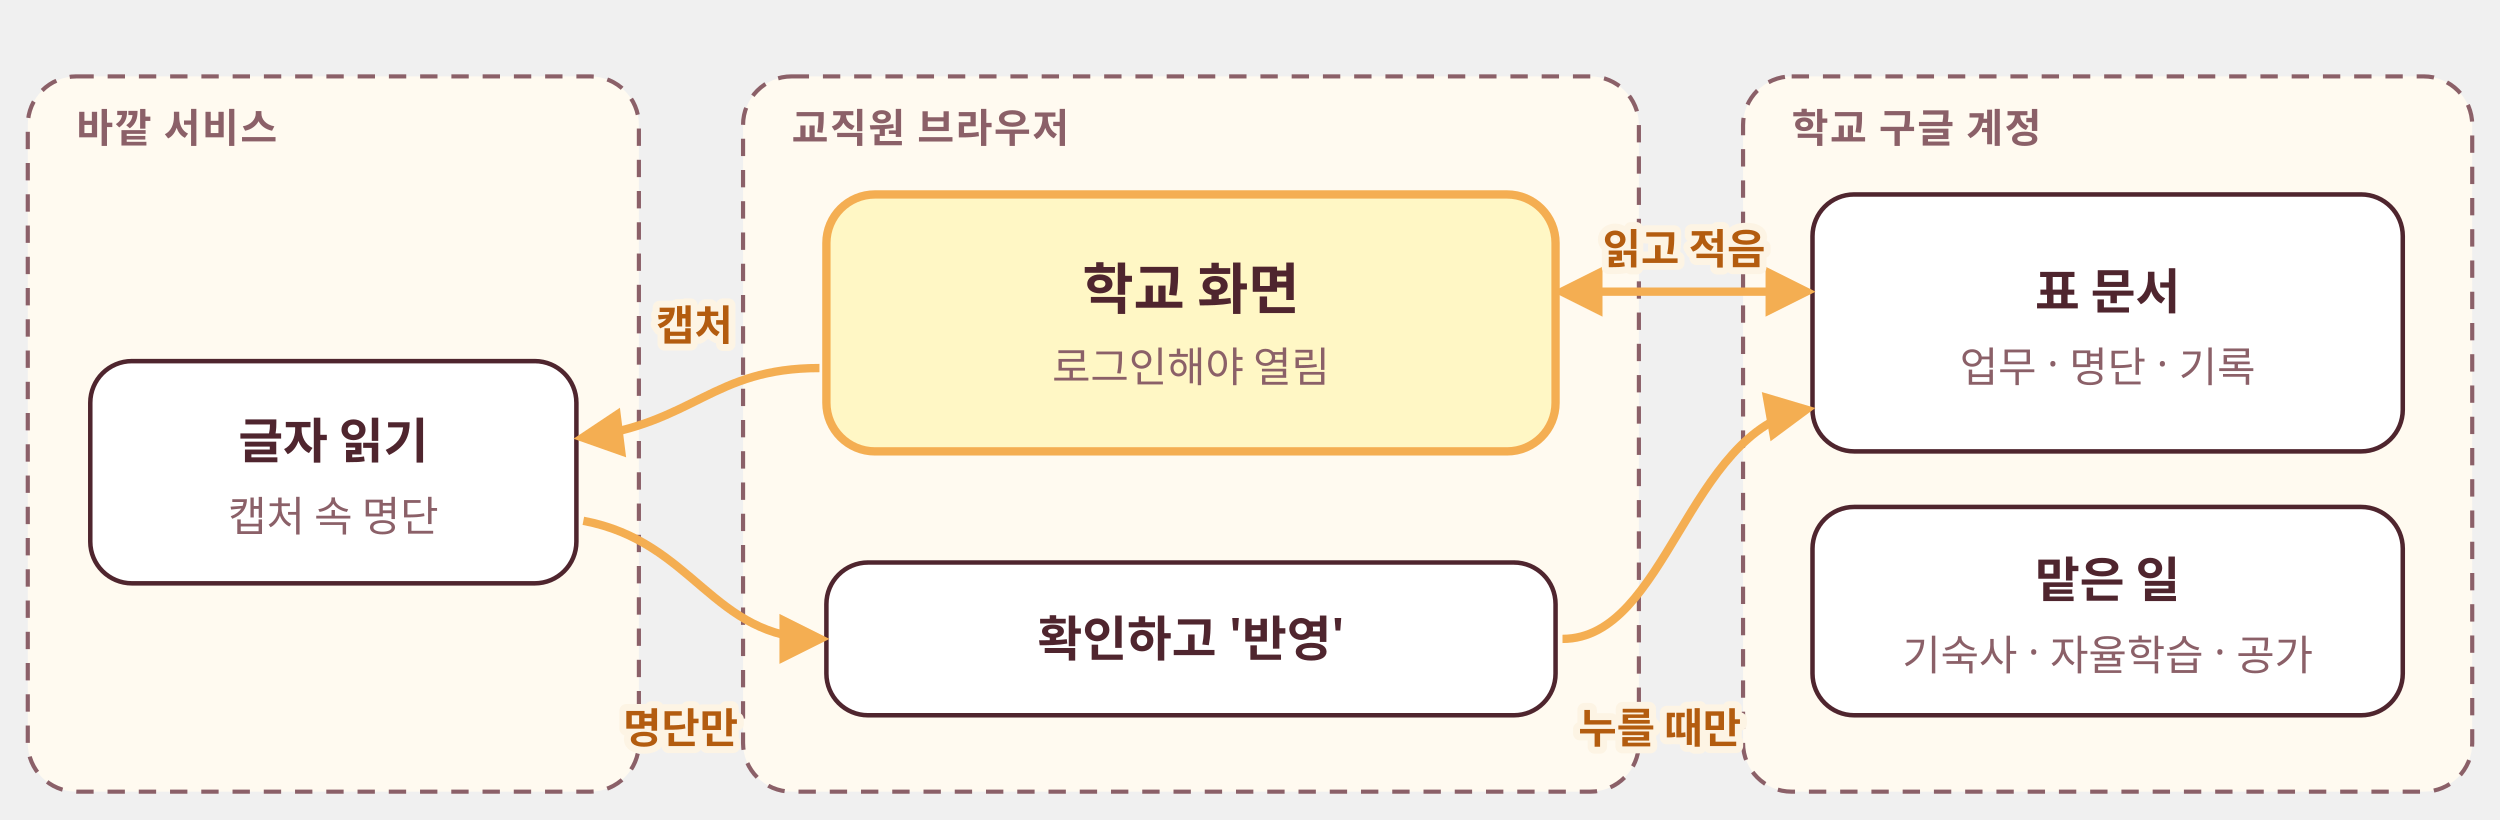
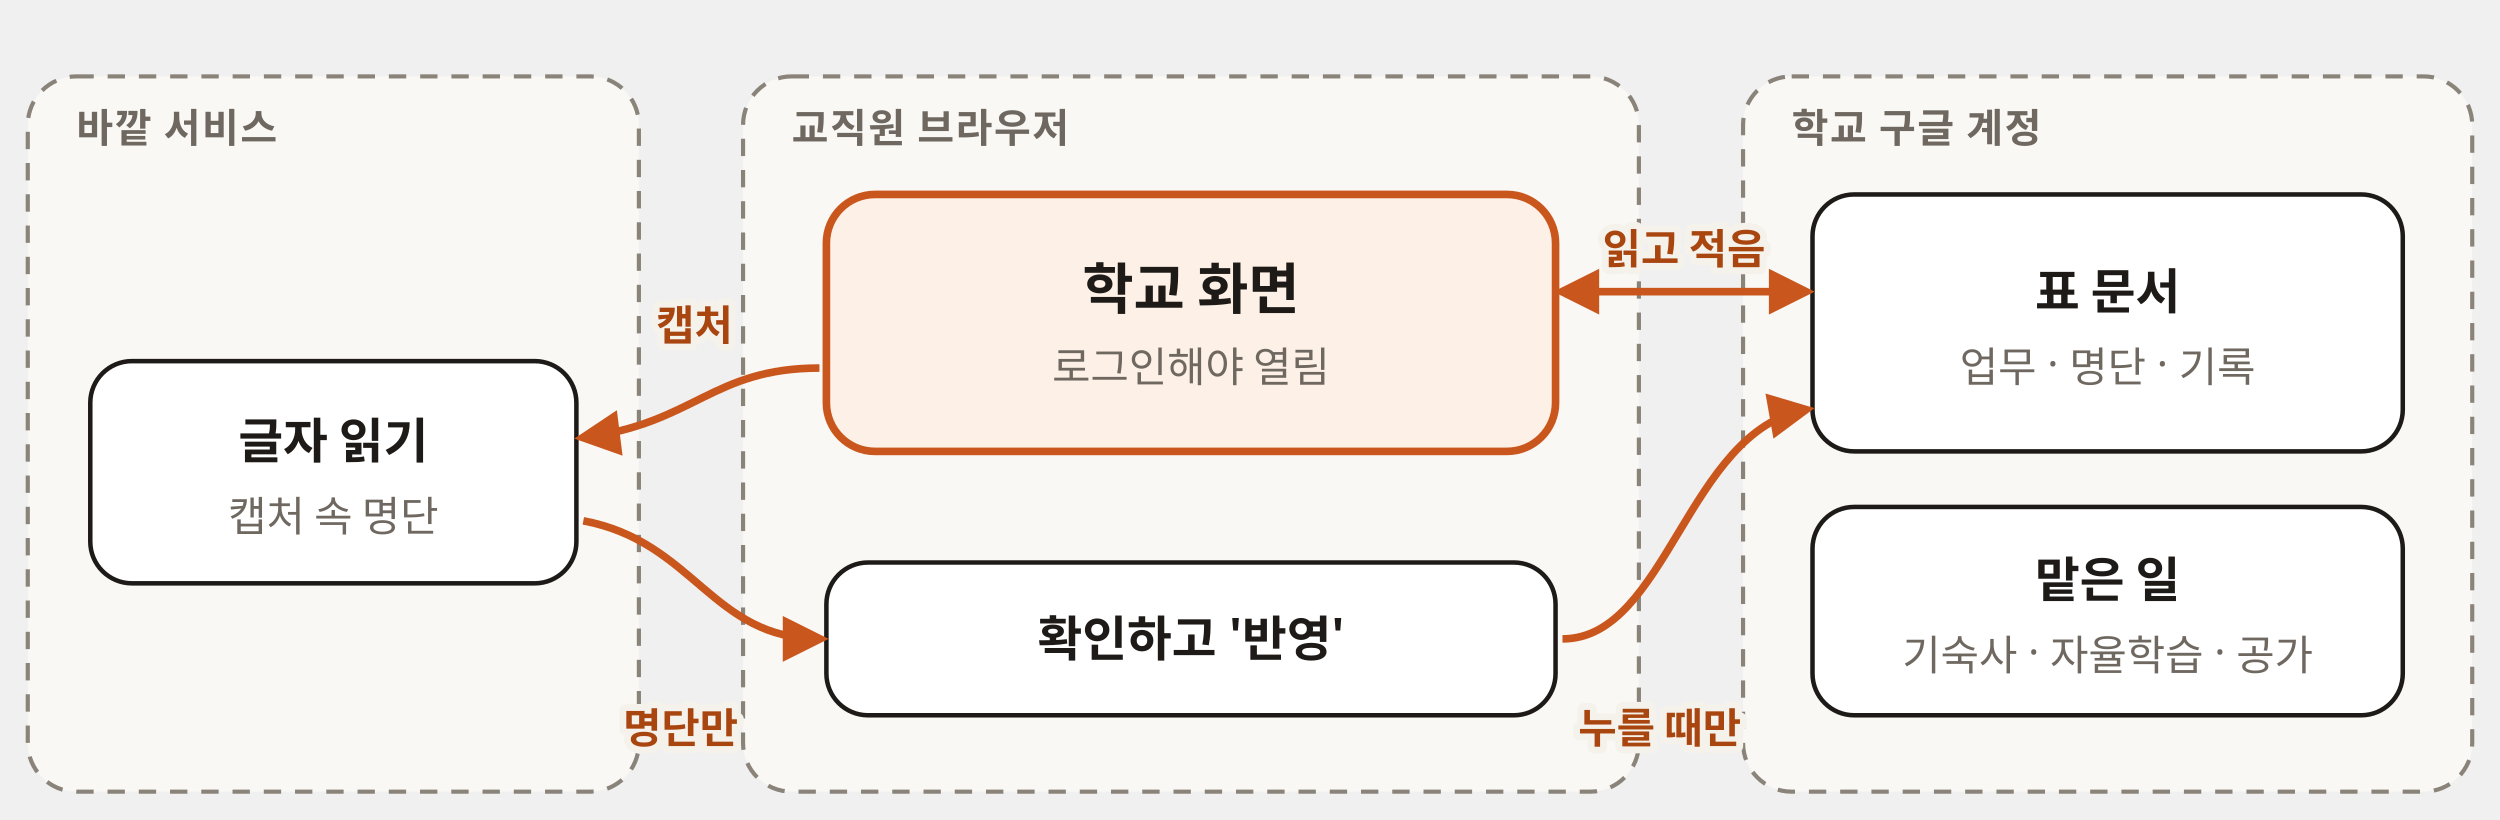
<svg xmlns="http://www.w3.org/2000/svg" viewBox="0 0 720 236" role="img" aria-label="교직원 브라우저의 학교 화면은 학교 구글 계정의 표 문서와 읽고 적는다. 캡처는 바깥 글자 읽기 서비스에 다녀오며 명단만 돌아오고, 확인 화면에서 반영을 누를 때만 표 문서에 들어간다.">
  <style>
-     text { font-family: "Pretendard", "Apple SD Gothic Neo", "Malgun Gothic", sans-serif; }
-     .box  { fill: #ffffff; stroke: #4f252e; stroke-width: 1.3; }
-     .key  { fill: #fff7c5; stroke: #f4ae52; stroke-width: 2.4; }
-     .ghost { fill: none; stroke: #8b6068; stroke-width: 1.3; stroke-dasharray: 4 4; }
-     .chip { fill: #c1ebe9; }
-     .zone { fill: #fffaf0; stroke: #8b6068; stroke-width: 1.2; stroke-dasharray: 5 4; }
-     .ring { fill: none; stroke: #8b6068; stroke-width: 1; stroke-dasharray: 2 4; }
-     .ln   { stroke: #4f252e; stroke-width: 1.4; fill: none; }
-     .arw  { stroke: #f4ae52; stroke-width: 2.4; fill: none; }
-     .no   { stroke: #8b6068; stroke-width: 1.6; fill: none; stroke-dasharray: 4 4; }
-     .x    { stroke: #b35c0f; stroke-width: 2.4; stroke-linecap: round; }
-     .dot  { fill: #f4ae52; }
-     .node { fill: #4f252e; }
-     .t  { fill: #4f252e; font-size: 14px; font-weight: 700; }
-     .tb { fill: #4f252e; font-size: 16px; font-weight: 700; }
-     .s  { fill: #8b6068; font-size: 12px; }
-     .c  { fill: #4f252e; font-size: 12.5px; font-weight: 600; }
-     .zl { fill: #8b6068; font-size: 11.5px; font-weight: 700; letter-spacing: .04em; }
-     .rl { fill: #8b6068; font-size: 10.5px; }
-     .al { fill: #b35c0f; font-size: 12px; font-weight: 600;
-           paint-order: stroke; stroke: #fdf4e4; stroke-width: 4px; stroke-linejoin: round; }
+     text { font-family: "Pretendard Variable", "Pretendard", "Apple SD Gothic Neo", "Malgun Gothic", sans-serif; }
+     .box  { fill: #ffffff; stroke: #1d1a17; stroke-width: 1.3; }
+     .key  { fill: #fdf0e6; stroke: #c9561c; stroke-width: 2.2; }
+     .ghost { fill: none; stroke: #6f6860; stroke-width: 1.3; stroke-dasharray: 4 4; }
+     .chip { fill: #ebe6de; }
+     .zone { fill: #faf8f4; stroke: #8a837a; stroke-width: 1.2; stroke-dasharray: 5 4; }
+     .ring { fill: none; stroke: #8a837a; stroke-width: 1; stroke-dasharray: 2 4; }
+     .ln   { stroke: #1d1a17; stroke-width: 1.4; fill: none; }
+     .arw  { stroke: #c9561c; stroke-width: 2.2; fill: none; }
+     .no   { stroke: #8a837a; stroke-width: 1.6; fill: none; stroke-dasharray: 4 4; }
+     .x    { stroke: #a9460f; stroke-width: 2.4; stroke-linecap: round; }
+     .dot  { fill: #c9561c; }
+     .node { fill: #1d1a17; }
+     .t  { fill: #1d1a17; font-size: 14px; font-weight: 700; }
+     .tb { fill: #1d1a17; font-size: 16px; font-weight: 800; }
+     .s  { fill: #6f6860; font-size: 12px; }
+     .c  { fill: #1d1a17; font-size: 12.5px; font-weight: 600; }
+     .zl { fill: #6f6860; font-size: 11.5px; font-weight: 700; letter-spacing: .04em; }
+     .rl { fill: #6f6860; font-size: 10.5px; }
+     .al { fill: #a9460f; font-size: 12px; font-weight: 700;
+           paint-order: stroke; stroke: #f5f2ec; stroke-width: 4px; stroke-linejoin: round; }
    @media (prefers-color-scheme: dark) {
-       .box  { fill: #32191f; stroke: #f8ece1; }
-       .key  { fill: #4a3a1e; }
-       .ghost, .zone, .ring, .no { stroke: #c6a29e; }
-       .chip { fill: #1d5a5c; }
-       .zone { fill: #2f171c; }
-       .ln   { stroke: #f8ece1; }
-       .x    { stroke: #f4ae52; }
-       .node { fill: #f8ece1; }
-       .t, .tb, .c { fill: #f8ece1; }
-       .s, .zl, .rl { fill: #c6a29e; }
-       .al { fill: #f4ae52; stroke: #2c151a; }
+       .box  { fill: #262220; stroke: #f1ece6; }
+       .key  { fill: #3a2618; stroke: #f08a4b; }
+       .ghost, .zone, .ring, .no { stroke: #a79f95; }
+       .chip { fill: #2d2824; }
+       .zone { fill: #1f1b18; }
+       .ln   { stroke: #f1ece6; }
+       .arw  { stroke: #f08a4b; }
+       .dot  { fill: #f08a4b; }
+       .x    { stroke: #f39a62; }
+       .node { fill: #f1ece6; }
+       .t, .tb, .c { fill: #f1ece6; }
+       .s, .zl, .rl { fill: #a79f95; }
+       .al { fill: #f39a62; stroke: #221e1b; }
    }
  </style>
  <defs>
    <marker id="h" viewBox="0 0 10 10" refX="8" refY="5" markerWidth="6" markerHeight="6" orient="auto-start-reverse">
      <path d="M0 0 L10 5 L0 10 z" class="dot" />
    </marker>
  </defs>
  <rect x="8" y="22" width="176" height="206" rx="14" class="zone" />
  <text x="22" y="41" text-anchor="start" class="zl">바깥 서비스</text>
  <rect x="214" y="22" width="258" height="206" rx="14" class="zone" />
  <text x="228" y="41" text-anchor="start" class="zl">교직원 브라우저</text>
  <rect x="502" y="22" width="210" height="206" rx="14" class="zone" />
  <text x="516" y="41" text-anchor="start" class="zl">학교 구글 계정</text>
  <rect x="26" y="104" width="140" height="64" rx="12" class="box" />
  <text x="96" y="132" text-anchor="middle" class="t">글자 읽기</text>
  <text x="96" y="153" text-anchor="middle" class="s">캡처 속 명단</text>
  <rect x="238" y="56" width="210" height="74" rx="14" class="key" />
  <text x="343" y="89" text-anchor="middle" class="tb">학교 화면</text>
  <text x="343" y="110" text-anchor="middle" class="s">로그인해야 열림</text>
  <rect x="238" y="162" width="210" height="44" rx="12" class="box" />
  <text x="343" y="189" text-anchor="middle" class="t">확인하고 '반영'</text>
  <rect x="522" y="56" width="170" height="74" rx="12" class="box" />
  <text x="607" y="89" text-anchor="middle" class="t">표 문서</text>
  <text x="607" y="110" text-anchor="middle" class="s">업무 · 명단 · 기록</text>
  <rect x="522" y="146" width="170" height="60" rx="12" class="box" />
  <text x="607" y="172" text-anchor="middle" class="t">맡은 일</text>
  <text x="607" y="193" text-anchor="middle" class="s">기숙사 · 자율학습 · 공가</text>
  <path d="M236 106 C 205 106, 200 122, 168 126" class="arw" marker-end="url(#h)" />
  <text x="200" y="98" text-anchor="middle" class="al">캡처</text>
  <path d="M168 150 C 200 156, 205 184, 236 184" class="arw" marker-end="url(#h)" />
  <text x="196" y="214" text-anchor="middle" class="al">명단만</text>
  <path d="M450 84 H520" class="arw" marker-start="url(#h)" marker-end="url(#h)" />
  <text x="485" y="76" text-anchor="middle" class="al">읽고 적음</text>
  <path d="M450 184 C 480 184, 486 124, 520 118" class="arw" marker-end="url(#h)" />
  <text x="478" y="214" text-anchor="middle" class="al">누를 때만</text>
</svg>
